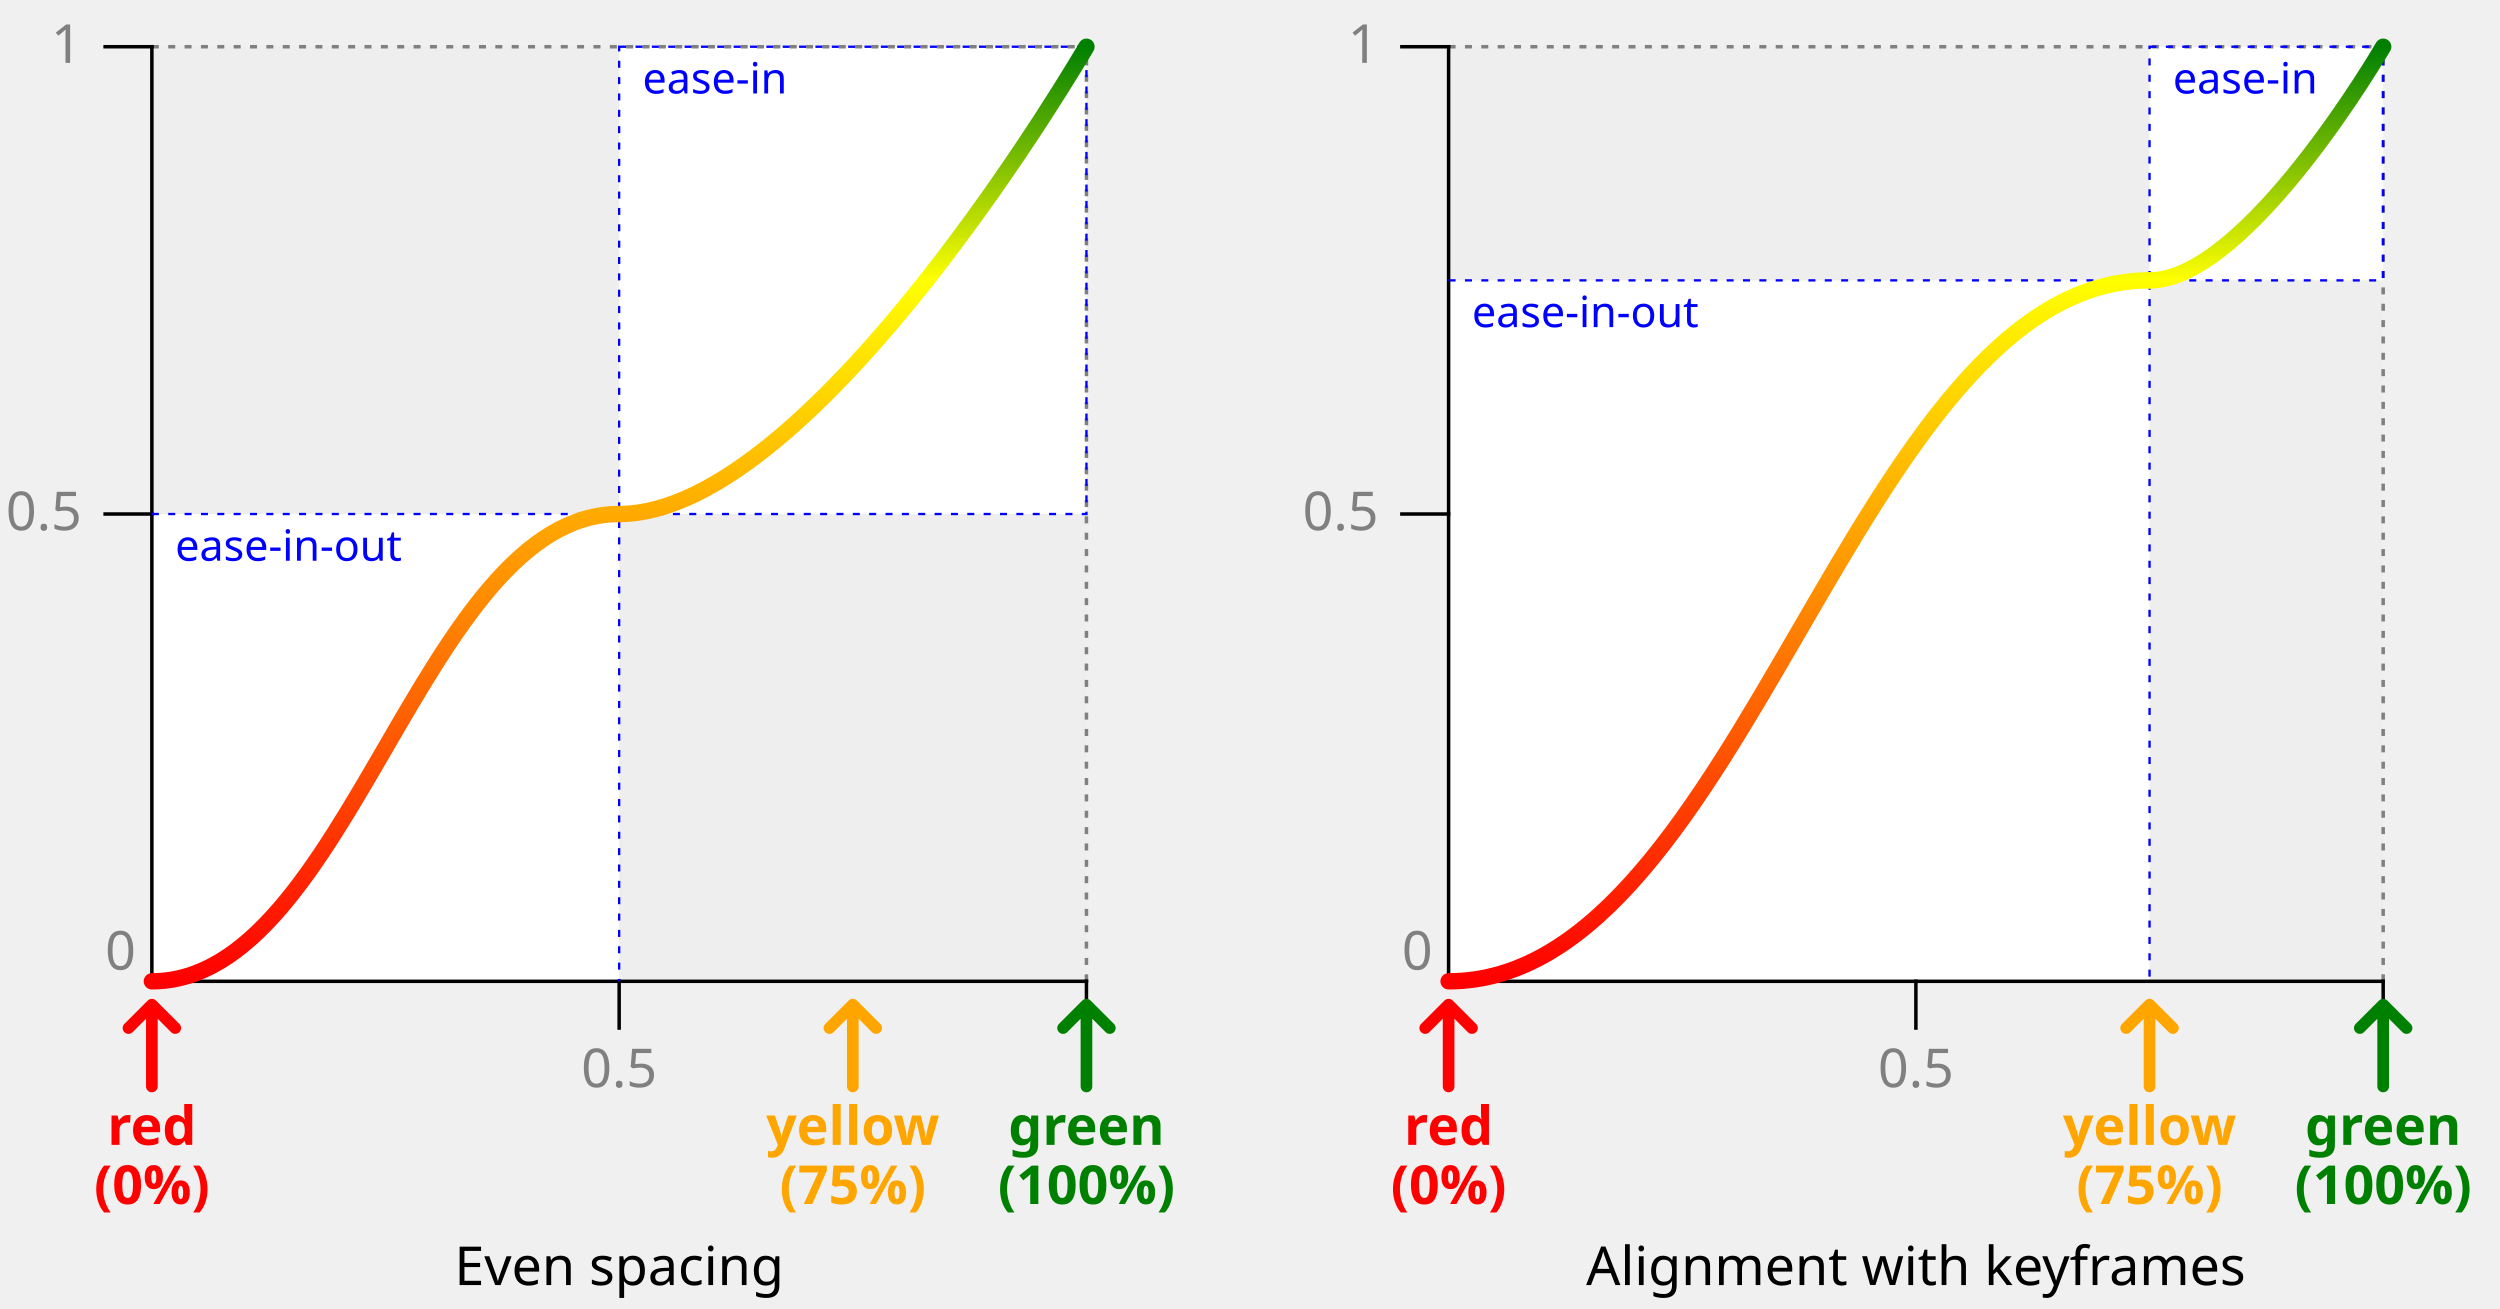
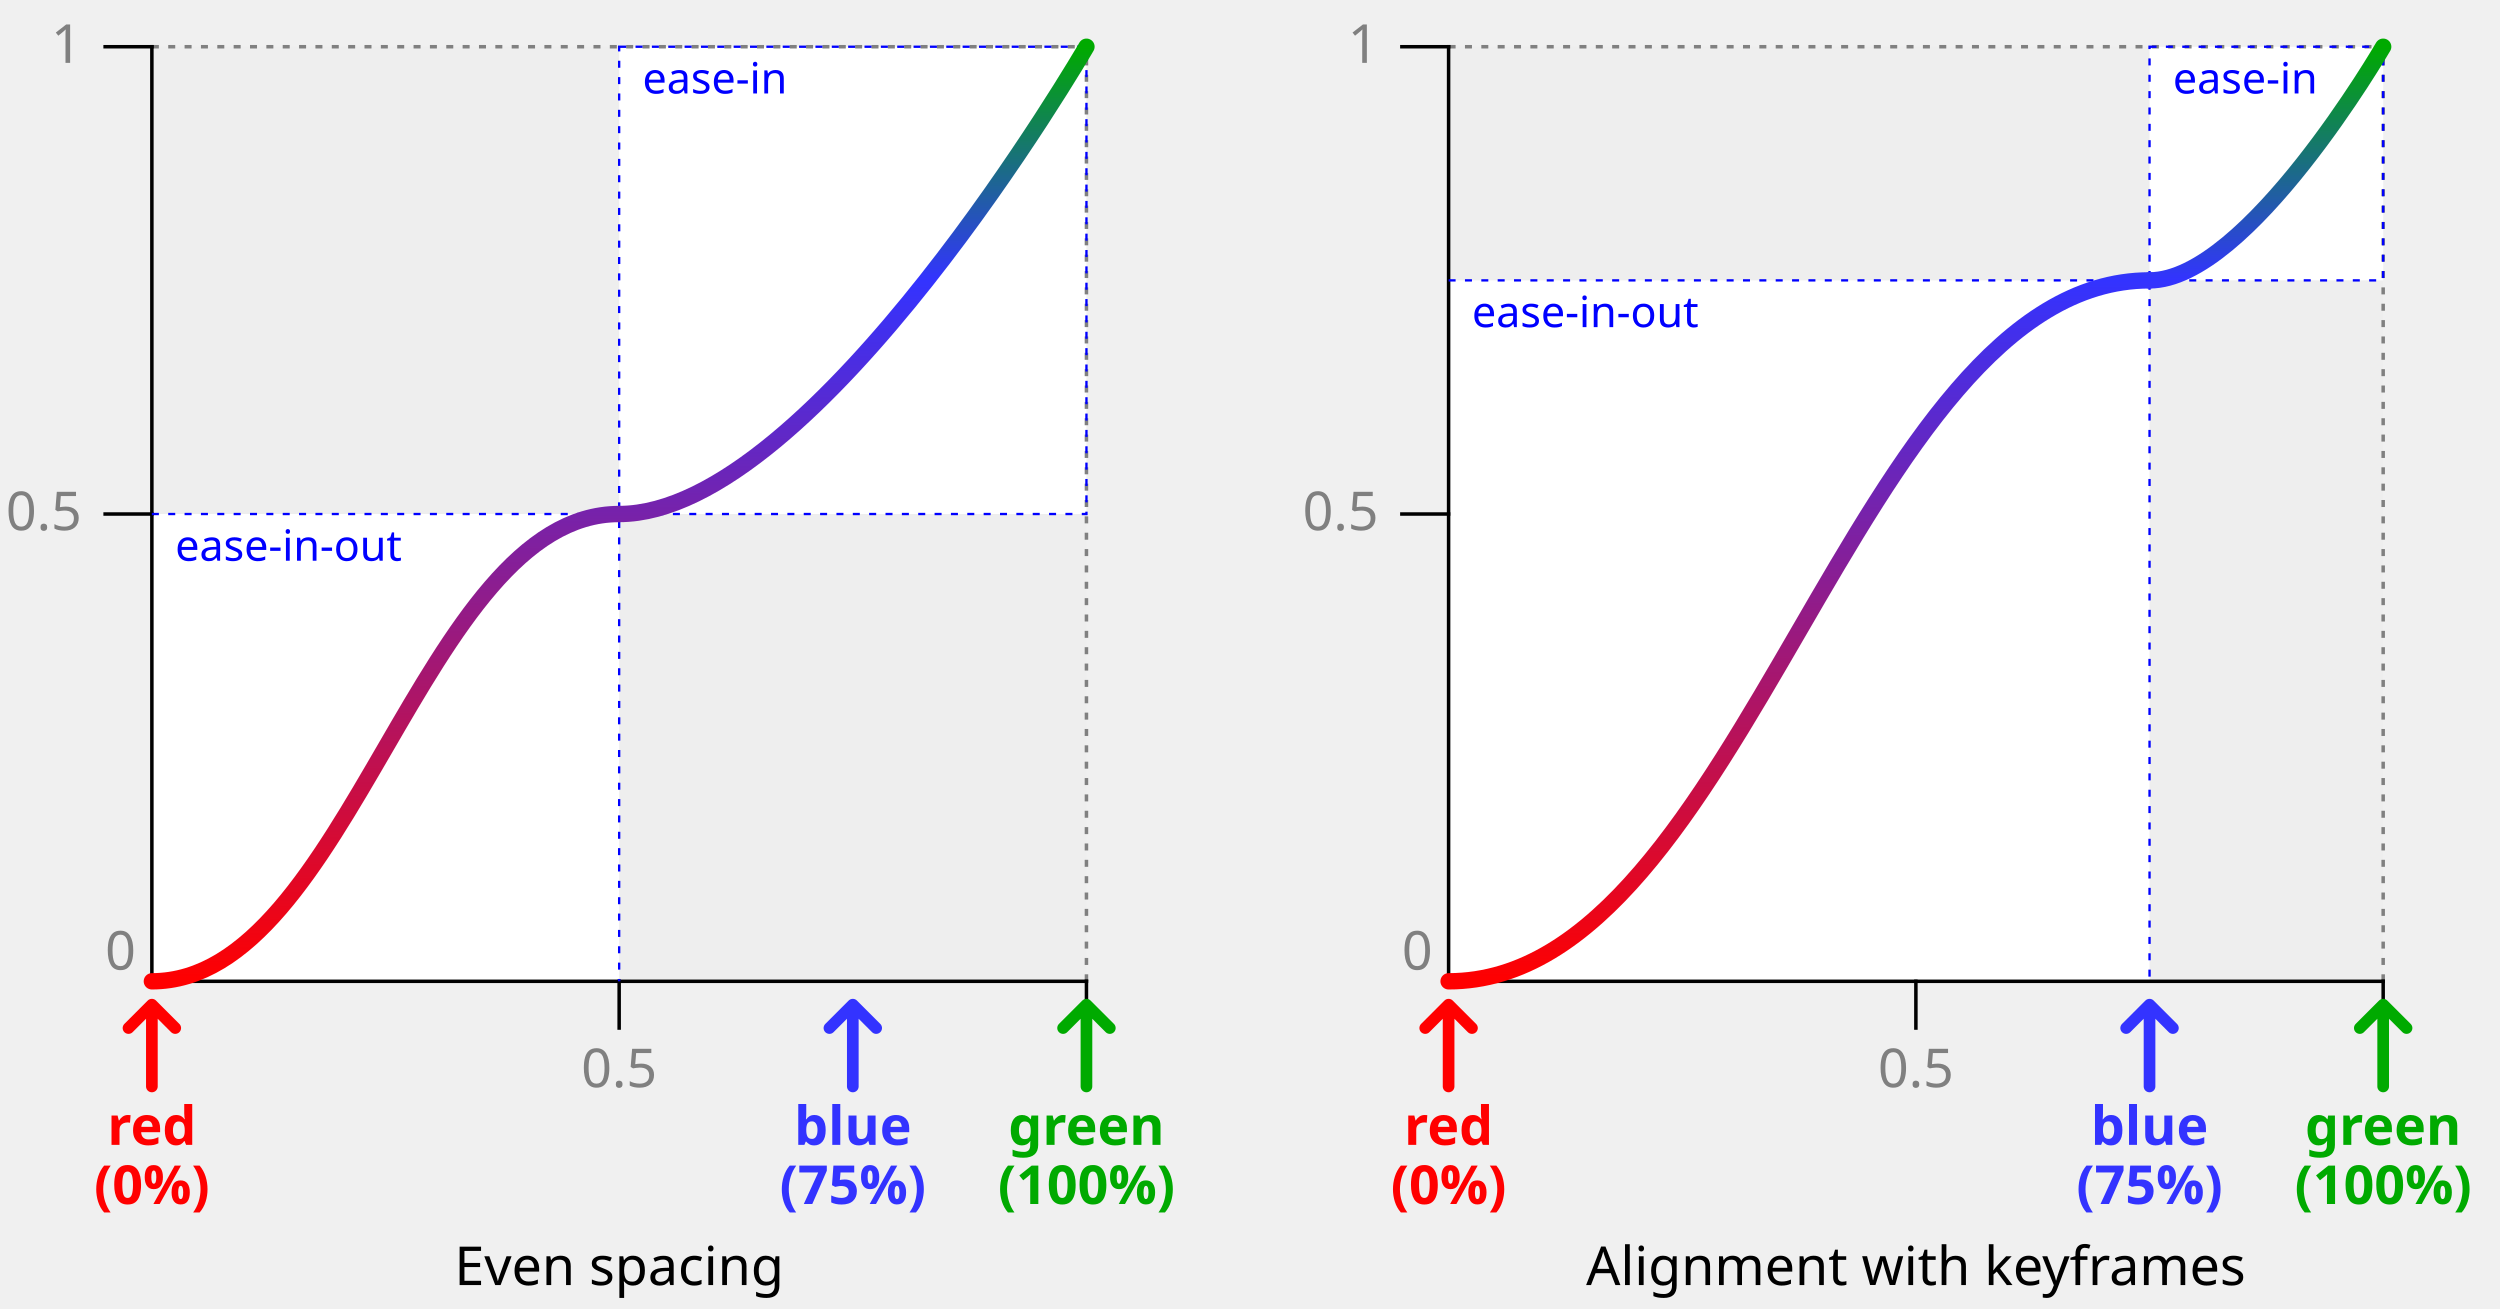
<svg xmlns="http://www.w3.org/2000/svg" xmlns:xlink="http://www.w3.org/1999/xlink" width="100%" height="100%" viewBox="0 0 1070 560">
  <defs>
    <style type="text/css">
    svg {
      font-size: 23px;
      font-family: sans-serif;
    }

    /*
     * Line work
     */
    .axis, .tickMark {
      stroke: black;
      stroke-width: 1.5;
      fill: none;
      stroke-linecap: square;
    }
    .boundaryLine {
      stroke: grey;
      stroke-width: 1.5;
      stroke-dasharray: 3 4;
      fill: none;
    }
    .curve {
      fill: none;
      stroke: white;
      stroke-width: 7;
      stroke-linecap: round;
    }
    .curveBox {
      stroke: blue;
      stroke-width: 1;
      stroke-dasharray: 3 4;
      fill: none;
    }

    /*
     * Background
     */
    .graphBackground {
      stroke: none;
      fill: #eee;
    }
    .curveBoxBackground {
      stroke: none;
      fill: white;
    }

    /*
     * Text labels
     */
    .axisLabel {
      text-anchor: middle;
    }
    .axisValue {
      fill: grey;
    }
    .axisValue.vert {
      text-anchor: end;
    }
    .axisValue.horz {
      text-anchor: middle;
    }
    .curveBoxLabel {
      fill: blue;
      font-size: 0.8em;
    }
    .keyframeValue {
      text-anchor: middle;
      font-weight: bold;
    }
    #upArrow {
      stroke-width: 5;
      stroke-linecap: round;
    }
    </style>
    <path id="upArrow" d="M0 45v-35m0 0l-10 10m10-10l10 10" fill="none" stroke="currentColor" />
    <linearGradient gradientUnits="userSpaceOnUse" id="colorGrad" x1="0" y1="0" x2="0" y2="-400">
      <stop offset="0" stop-color="red" />
-       <stop offset="0.75" stop-color="yellow" />
-       <stop offset="1" stop-color="green" />
+       <stop offset="0.75" stop-color="#33f" />
+       <stop offset="1" stop-color="#0a0" />
    </linearGradient>
    <g id="commonGraph">
      <line x1="400" x2="400" y2="-400" class="boundaryLine" />
      <line y1="-400" x2="400" y2="-400" class="boundaryLine" />
      <line y2="-400" class="axis" />
      <line y1="-200" x2="-20" y2="-200" class="tickMark" />
      <line y1="-400" x2="-20" y2="-400" class="tickMark" />
      <text x="-30" y="-200" dy="0.3em" class="axisValue vert">0.5</text>
      <text x="-30" y="-400" dy="0.3em" class="axisValue vert">1</text>
      <line x2="400" class="axis" />
      <line x1="200" x2="200" y2="20" class="tickMark" />
      <line x1="400" x2="400" y2="20" class="tickMark" />
      <text x="200" y="20" dy="1.1em" class="axisValue horz">0.5</text>
      <text y="70" fill="red" class="keyframeValue">red<tspan x="0" dy="1.1em">(0%)</tspan>
      </text>
      <use xlink:href="#upArrow" color="red" />
-       <text x="300" y="70" fill="orange" class="keyframeValue">yellow<tspan x="300" dy="1.1em">(75%)</tspan>
+       <text x="300" y="70" fill="#33f" class="keyframeValue">blue<tspan x="300" dy="1.1em">(75%)</tspan>
      </text>
-       <use xlink:href="#upArrow" x="300" color="orange" />
-       <text x="400" y="70" fill="green" class="keyframeValue">green<tspan x="400" dy="1.1em">(100%)</tspan>
+       <use xlink:href="#upArrow" x="300" color="#33f" />
+       <text x="400" y="70" fill="#0a0" class="keyframeValue">green<tspan x="400" dy="1.1em">(100%)</tspan>
      </text>
-       <use xlink:href="#upArrow" x="400" color="green" />
+       <use xlink:href="#upArrow" x="400" color="#0a0" />
      <text x="-20" y="-5" class="axisValue">0</text>
    </g>
  </defs>
  <g transform="translate(65 420)">
    <rect y="-400" width="400" height="400" class="graphBackground" />
    <rect y="-200" width="200" height="200" class="curveBoxBackground" />
    <rect x="200" y="-400" width="200" height="200" class="curveBoxBackground" />
    <use xlink:href="#commonGraph" />
    <path d="M0-200h200v200" class="curveBox" />
    <text x="10" y="-180" class="curveBoxLabel">ease-in-out</text>
    <rect x="200" y="-400" width="200" height="200" class="curveBox" />
    <text x="210" y="-380" class="curveBoxLabel">ease-in</text>
    <defs>
      <mask id="notAlignedCurve" maskUnits="userSpaceOnUse" x="-10" y="-410" width="420" height="420">
        <path d="M0 0C84 0 116-200 200-200" class="curve" />
        <path d="M0 0C84 0 200-200 200-200" class="curve" transform="translate(200 -200)" />
      </mask>
    </defs>
    <rect x="-10" y="-410" width="420" height="420" fill="url(#colorGrad)" mask="url(#notAlignedCurve)" />
    <text x="200" y="130" class="axisLabel">Even spacing</text>
  </g>
  <g transform="translate(620 420)">
    <rect y="-400" width="400" height="400" class="graphBackground" />
    <rect y="-300" width="300" height="300" class="curveBoxBackground" />
    <rect x="300" y="-400" width="100" height="100" class="curveBoxBackground" />
    <use xlink:href="#commonGraph" />
    <path d="M0-300h300v300" class="curveBox" />
    <text x="10" y="-280" class="curveBoxLabel">ease-in-out</text>
    <rect x="300" y="-400" width="100" height="100" class="curveBox" />
    <text x="310" y="-380" class="curveBoxLabel">ease-in</text>
    <defs>
      <mask id="alignedCurve" maskUnits="userSpaceOnUse" x="-10" y="-410" width="420" height="420">
        <path d="M0 0C126 0 174-300 300-300" class="curve" />
        <path d="M0 0C42 0 100-100 100-100" class="curve" transform="translate(300 -300)" />
      </mask>
    </defs>
    <rect x="-10" y="-410" width="420" height="420" fill="url(#colorGrad)" mask="url(#alignedCurve)" />
    <text x="200" y="130" class="axisLabel">Alignment with keyframes</text>
  </g>
</svg>
